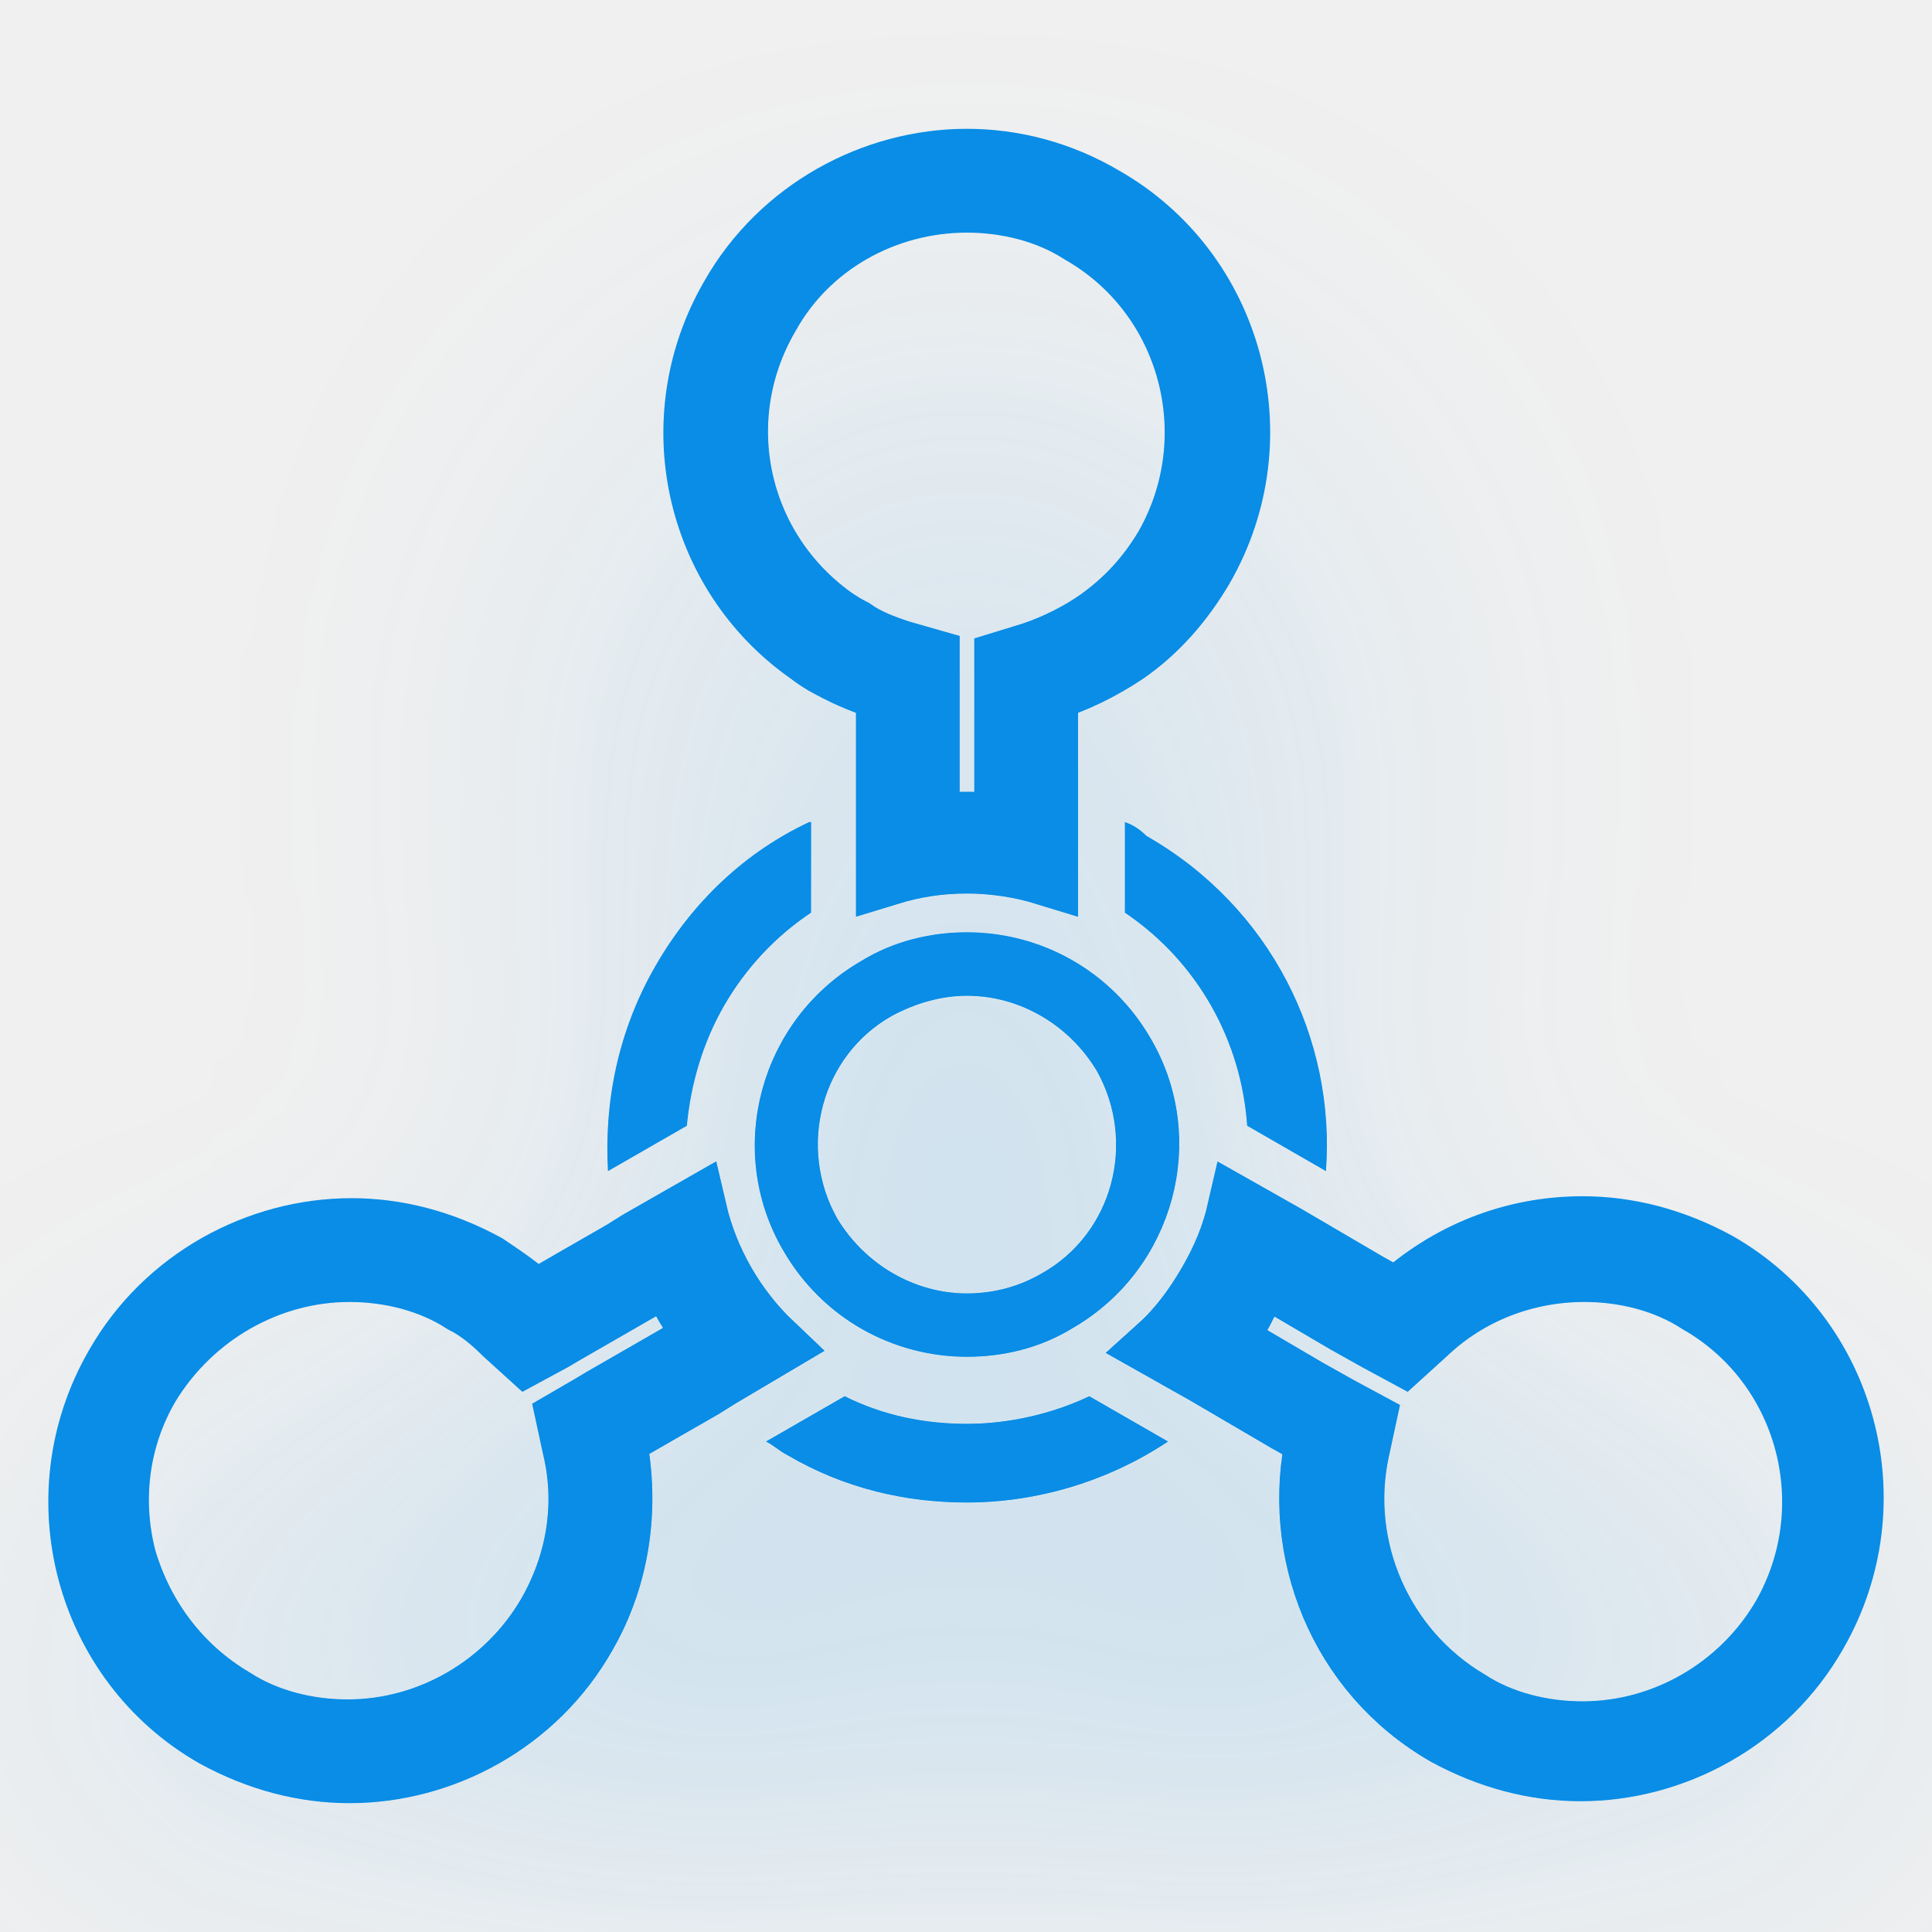
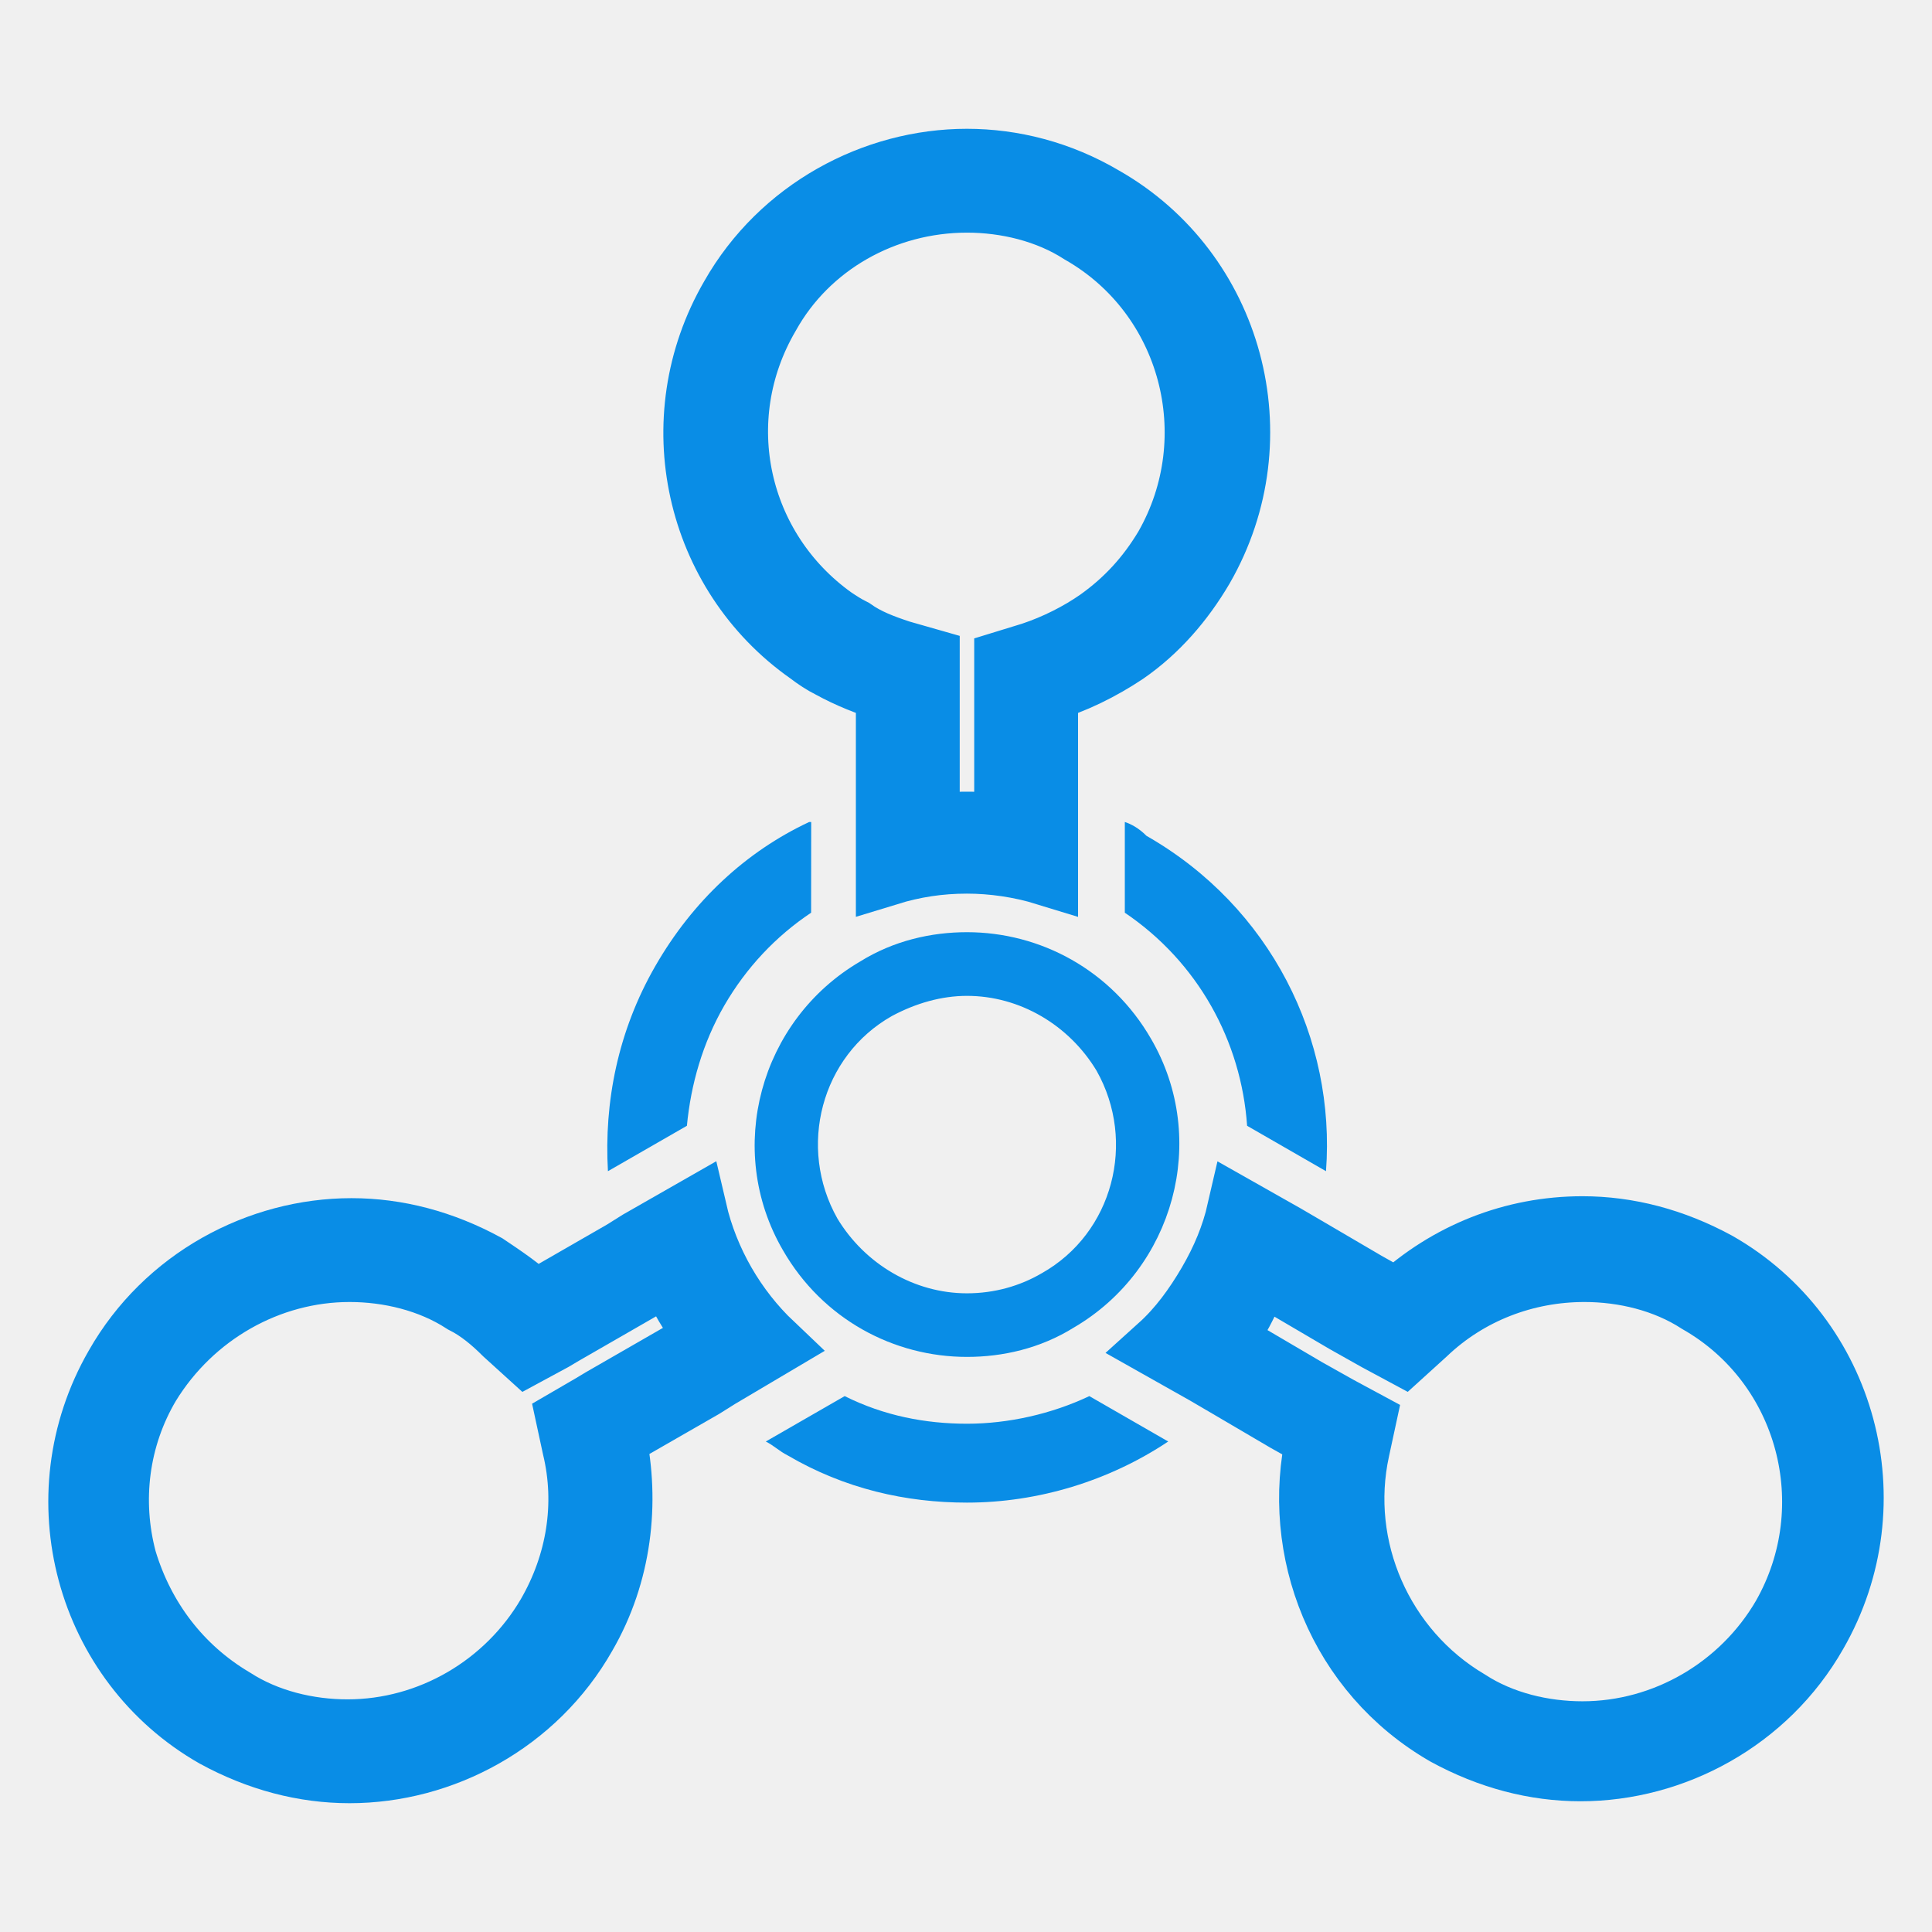
<svg xmlns="http://www.w3.org/2000/svg" width="24" height="24" viewBox="0 0 24 24" fill="none">
-   <g clip-path="url(#clip0_1276_2555)">
-     <g filter="url(#filter0_d_1276_2555)">
-       <path d="M8.924 17.122L8.728 17.221L7.748 17.809L8.728 17.245L8.924 17.122Z" fill="#098DE6" />
-       <path d="M12.012 12.221C12.723 12.221 13.384 12.613 13.752 13.226C14.291 14.181 13.973 15.407 13.017 15.946C12.723 16.118 12.38 16.216 12.012 16.216C11.302 16.216 10.64 15.823 10.272 15.211C9.733 14.255 10.052 13.029 11.007 12.49C11.326 12.319 11.669 12.221 12.012 12.221ZM12.012 11.73C11.596 11.73 11.154 11.828 10.762 12.073C9.586 12.76 9.17 14.279 9.856 15.456C10.321 16.265 11.155 16.706 12.012 16.706C12.429 16.706 12.87 16.608 13.262 16.363C14.438 15.677 14.855 14.157 14.169 12.98C13.703 12.172 12.87 11.73 12.012 11.73Z" fill="#098DE6" stroke="#098DE6" stroke-width="0.3" />
-       <path d="M13.973 10.211V11.338C14.88 11.951 15.419 12.931 15.492 13.985L16.472 14.549C16.595 12.907 15.786 11.265 14.242 10.383C14.144 10.284 14.046 10.235 13.973 10.211Z" fill="#098DE6" />
-       <path d="M10.052 10.211C9.268 10.578 8.606 11.191 8.141 12C7.675 12.809 7.503 13.691 7.552 14.549L8.533 13.985C8.582 13.47 8.729 12.956 8.998 12.49C9.268 12.024 9.635 11.632 10.076 11.338L10.077 10.211H10.052Z" fill="#098DE6" />
-       <path d="M12.012 2.49C12.502 2.49 13.017 2.613 13.434 2.882C14.806 3.667 15.272 5.431 14.487 6.804C14.267 7.172 13.997 7.466 13.654 7.711C13.409 7.883 13.115 8.03 12.821 8.128L12.502 8.226V10.26C12.331 10.235 12.184 10.235 12.012 10.235C11.841 10.235 11.694 10.235 11.522 10.26V8.201L11.179 8.103C10.959 8.03 10.763 7.956 10.591 7.834C10.493 7.785 10.419 7.736 10.346 7.687C9.145 6.829 8.777 5.211 9.537 3.912C10.027 3.029 10.983 2.49 12.012 2.49ZM12.012 2C10.861 2 9.709 2.613 9.096 3.691C8.214 5.211 8.655 7.123 10.052 8.103C10.15 8.177 10.223 8.226 10.321 8.275C10.542 8.397 10.787 8.495 11.032 8.569V10.848C11.351 10.75 11.669 10.701 12.012 10.701C12.331 10.701 12.674 10.75 12.992 10.848V9.133L12.992 8.569C13.336 8.471 13.679 8.299 13.973 8.103C14.365 7.833 14.683 7.466 14.928 7.049C15.86 5.432 15.296 3.373 13.703 2.466C13.164 2.147 12.576 2 12.012 2Z" fill="#098DE6" stroke="#098DE6" stroke-width="0.8" />
-       <path d="M4.342 15.774C4.832 15.774 5.347 15.897 5.763 16.167C5.959 16.265 6.131 16.412 6.278 16.559L6.548 16.804L6.866 16.632L6.989 16.559L7.969 15.995L8.067 15.922L8.165 15.873L8.312 15.775C8.434 16.069 8.606 16.363 8.802 16.608L8.655 16.706L8.459 16.828L7.479 17.392L7.356 17.466L7.062 17.637L7.136 17.98C7.307 18.691 7.185 19.427 6.817 20.064C6.302 20.946 5.346 21.51 4.317 21.51C3.827 21.51 3.313 21.387 2.896 21.118C2.234 20.726 1.769 20.113 1.548 19.378C1.352 18.642 1.45 17.858 1.842 17.196C2.382 16.314 3.337 15.774 4.342 15.774ZM8.63 15.039L7.944 15.431L7.748 15.554L6.768 16.118L6.646 16.191C6.474 16.02 6.253 15.873 6.033 15.725C5.494 15.431 4.93 15.284 4.367 15.284C3.215 15.284 2.063 15.897 1.45 16.976C0.519 18.593 1.083 20.652 2.676 21.559C3.215 21.853 3.778 22 4.342 22C5.494 22 6.646 21.387 7.258 20.309C7.699 19.549 7.797 18.667 7.626 17.858L7.748 17.784L8.728 17.221L8.924 17.098L9.586 16.706C9.121 16.265 8.778 15.677 8.63 15.039Z" fill="#098DE6" stroke="#098DE6" stroke-width="0.8" />
-       <path d="M19.683 15.774C20.173 15.774 20.688 15.897 21.104 16.167C22.476 16.951 22.942 18.716 22.158 20.088C21.643 20.971 20.687 21.534 19.658 21.534C19.168 21.534 18.653 21.412 18.237 21.142C17.159 20.505 16.595 19.23 16.864 18.005L16.938 17.662L16.619 17.49L16.227 17.27L15.517 16.853L15.223 16.681L15.174 16.657C15.271 16.534 15.37 16.387 15.443 16.24C15.517 16.093 15.59 15.946 15.664 15.799L15.713 15.824L16.007 15.995L16.717 16.412L17.11 16.632L17.428 16.804L17.698 16.559C18.237 16.044 18.948 15.774 19.683 15.774ZM15.394 15.039C15.321 15.358 15.198 15.652 15.027 15.946C14.855 16.24 14.659 16.51 14.414 16.731L14.978 17.049L15.272 17.221L15.982 17.637L16.374 17.858C16.056 19.255 16.644 20.775 17.967 21.535C18.506 21.829 19.07 21.976 19.634 21.976C20.785 21.976 21.937 21.363 22.55 20.284C23.481 18.667 22.917 16.608 21.325 15.701C20.785 15.407 20.222 15.26 19.658 15.26C18.8 15.26 17.992 15.579 17.355 16.167L16.962 15.946L16.252 15.53L15.958 15.358L15.394 15.039Z" fill="#098DE6" stroke="#098DE6" stroke-width="0.8" />
-       <path d="M10.493 17.343L9.513 17.907C9.611 17.956 9.684 18.029 9.782 18.078C10.493 18.495 11.253 18.666 12.012 18.666C12.895 18.666 13.777 18.397 14.512 17.907L13.532 17.343C13.066 17.564 12.527 17.686 12.013 17.686C11.498 17.686 10.983 17.588 10.493 17.343Z" fill="#098DE6" />
-     </g>
-   </g>
-   <defs>
-     <filter id="filter0_d_1276_2555" x="-9.4" y="-4.4" width="42.8" height="40.8" filterUnits="userSpaceOnUse" color-interpolation-filters="sRGB">
-       <feFlood flood-opacity="0" result="BackgroundImageFix" />
-       <feColorMatrix in="SourceAlpha" type="matrix" values="0 0 0 0 0 0 0 0 0 0 0 0 0 0 0 0 0 0 127 0" result="hardAlpha" />
-       <feOffset dy="4" />
-       <feGaussianBlur stdDeviation="5" />
-       <feComposite in2="hardAlpha" operator="out" />
-       <feColorMatrix type="matrix" values="0 0 0 0 0.035 0 0 0 0 0.553 0 0 0 0 0.902 0 0 0 0.3 0" />
-       <feBlend mode="normal" in2="BackgroundImageFix" result="effect1_dropShadow_1276_2555" />
-       <feBlend mode="normal" in="SourceGraphic" in2="effect1_dropShadow_1276_2555" result="shape" />
-     </filter>
-     <clipPath id="clip0_1276_2555">
-       <rect width="24" height="24" fill="white" />
-     </clipPath>
-   </defs>
+   <path d="M8.924 17.123L8.728 17.221L7.748 17.809L8.728 17.245L8.924 17.123Z" fill="#098DE6" />
+   <path d="M12.012 12.221C12.723 12.221 13.384 12.613 13.752 13.226C14.291 14.181 13.973 15.407 13.017 15.946C12.723 16.118 12.38 16.216 12.012 16.216C11.302 16.216 10.64 15.823 10.272 15.211C9.733 14.255 10.052 13.029 11.007 12.49C11.326 12.319 11.669 12.221 12.012 12.221ZM12.012 11.73C11.596 11.73 11.154 11.828 10.762 12.073C9.586 12.76 9.17 14.279 9.856 15.456C10.321 16.265 11.155 16.706 12.012 16.706C12.429 16.706 12.87 16.608 13.262 16.363C14.438 15.677 14.855 14.157 14.169 12.98C13.703 12.172 12.87 11.73 12.012 11.73Z" fill="#098DE6" stroke="#098DE6" stroke-width="0.3" />
+   <path d="M13.973 10.211V11.338C14.88 11.951 15.419 12.931 15.492 13.985L16.472 14.549C16.595 12.907 15.786 11.265 14.242 10.383C14.144 10.284 14.046 10.235 13.973 10.211Z" fill="#098DE6" />
+   <path d="M10.052 10.211C9.268 10.578 8.606 11.191 8.141 12C7.675 12.809 7.503 13.691 7.552 14.549L8.533 13.985C8.582 13.47 8.729 12.956 8.998 12.49C9.268 12.024 9.635 11.632 10.076 11.338L10.077 10.211H10.052Z" fill="#098DE6" />
+   <path d="M12.012 2.49C12.502 2.49 13.017 2.613 13.434 2.882C14.806 3.667 15.272 5.431 14.487 6.804C14.267 7.172 13.997 7.466 13.654 7.711C13.409 7.883 13.115 8.03 12.821 8.128L12.502 8.226V10.26C12.331 10.235 12.184 10.235 12.012 10.235C11.841 10.235 11.694 10.235 11.522 10.26V8.201L11.179 8.103C10.959 8.03 10.763 7.956 10.591 7.834C10.493 7.785 10.419 7.736 10.346 7.687C9.145 6.829 8.777 5.211 9.537 3.912C10.027 3.029 10.983 2.49 12.012 2.49ZM12.012 2C10.861 2 9.709 2.613 9.096 3.691C8.214 5.211 8.655 7.123 10.052 8.103C10.15 8.177 10.223 8.226 10.321 8.275C10.542 8.397 10.787 8.495 11.032 8.569V10.848C11.351 10.75 11.669 10.701 12.012 10.701C12.331 10.701 12.674 10.75 12.992 10.848V9.133L12.992 8.569C13.336 8.471 13.679 8.299 13.973 8.103C14.365 7.833 14.683 7.466 14.928 7.049C15.86 5.432 15.296 3.373 13.703 2.466C13.164 2.147 12.576 2 12.012 2Z" fill="#098DE6" stroke="#098DE6" stroke-width="0.8" />
+   <path d="M4.342 15.774C4.832 15.774 5.347 15.897 5.763 16.167C5.959 16.265 6.131 16.412 6.278 16.559L6.548 16.804L6.866 16.632L6.989 16.559L7.969 15.995L8.067 15.922L8.165 15.873L8.312 15.775C8.434 16.069 8.606 16.363 8.802 16.608L8.655 16.706L8.459 16.828L7.479 17.392L7.356 17.466L7.062 17.637L7.136 17.98C7.307 18.691 7.185 19.427 6.817 20.064C6.302 20.946 5.346 21.51 4.317 21.51C3.827 21.51 3.313 21.387 2.896 21.118C2.234 20.726 1.769 20.113 1.548 19.378C1.352 18.642 1.45 17.858 1.842 17.196C2.382 16.314 3.337 15.774 4.342 15.774ZM8.63 15.039L7.944 15.431L7.748 15.554L6.768 16.118L6.646 16.191C6.474 16.02 6.253 15.873 6.033 15.725C5.494 15.431 4.93 15.284 4.367 15.284C3.215 15.284 2.063 15.897 1.45 16.976C0.519 18.593 1.083 20.652 2.676 21.559C3.215 21.853 3.778 22 4.342 22C5.494 22 6.646 21.387 7.258 20.309C7.699 19.549 7.797 18.667 7.626 17.858L7.748 17.784L8.728 17.221L8.924 17.098L9.586 16.706C9.121 16.265 8.778 15.677 8.63 15.039Z" fill="#098DE6" stroke="#098DE6" stroke-width="0.8" />
+   <path d="M19.683 15.774C20.173 15.774 20.688 15.897 21.104 16.167C22.476 16.951 22.942 18.716 22.158 20.088C21.643 20.971 20.687 21.534 19.658 21.534C19.168 21.534 18.653 21.412 18.237 21.142C17.159 20.505 16.595 19.23 16.864 18.005L16.938 17.662L16.619 17.49L16.227 17.27L15.517 16.853L15.223 16.681L15.174 16.657C15.271 16.534 15.37 16.387 15.443 16.24C15.517 16.093 15.59 15.946 15.664 15.799L15.713 15.824L16.007 15.995L16.717 16.412L17.11 16.633L17.428 16.804L17.698 16.559C18.237 16.044 18.948 15.774 19.683 15.774ZM15.394 15.039C15.321 15.358 15.198 15.652 15.027 15.946C14.855 16.24 14.659 16.51 14.414 16.731L14.978 17.049L15.272 17.221L15.982 17.638L16.374 17.858C16.056 19.255 16.644 20.775 17.967 21.535C18.506 21.829 19.07 21.976 19.634 21.976C20.785 21.976 21.937 21.363 22.55 20.285C23.481 18.667 22.917 16.608 21.325 15.701C20.785 15.407 20.222 15.26 19.658 15.26C18.8 15.26 17.992 15.579 17.355 16.167L16.962 15.946L16.252 15.53L15.958 15.358L15.394 15.039Z" fill="#098DE6" stroke="#098DE6" stroke-width="0.8" />
+   <path d="M10.493 17.343L9.513 17.907C9.611 17.956 9.684 18.029 9.782 18.078C10.493 18.495 11.253 18.666 12.012 18.666C12.895 18.666 13.777 18.397 14.512 17.907L13.532 17.343C13.066 17.564 12.527 17.686 12.013 17.686C11.498 17.686 10.983 17.588 10.493 17.343Z" fill="#098DE6" />
</svg>
